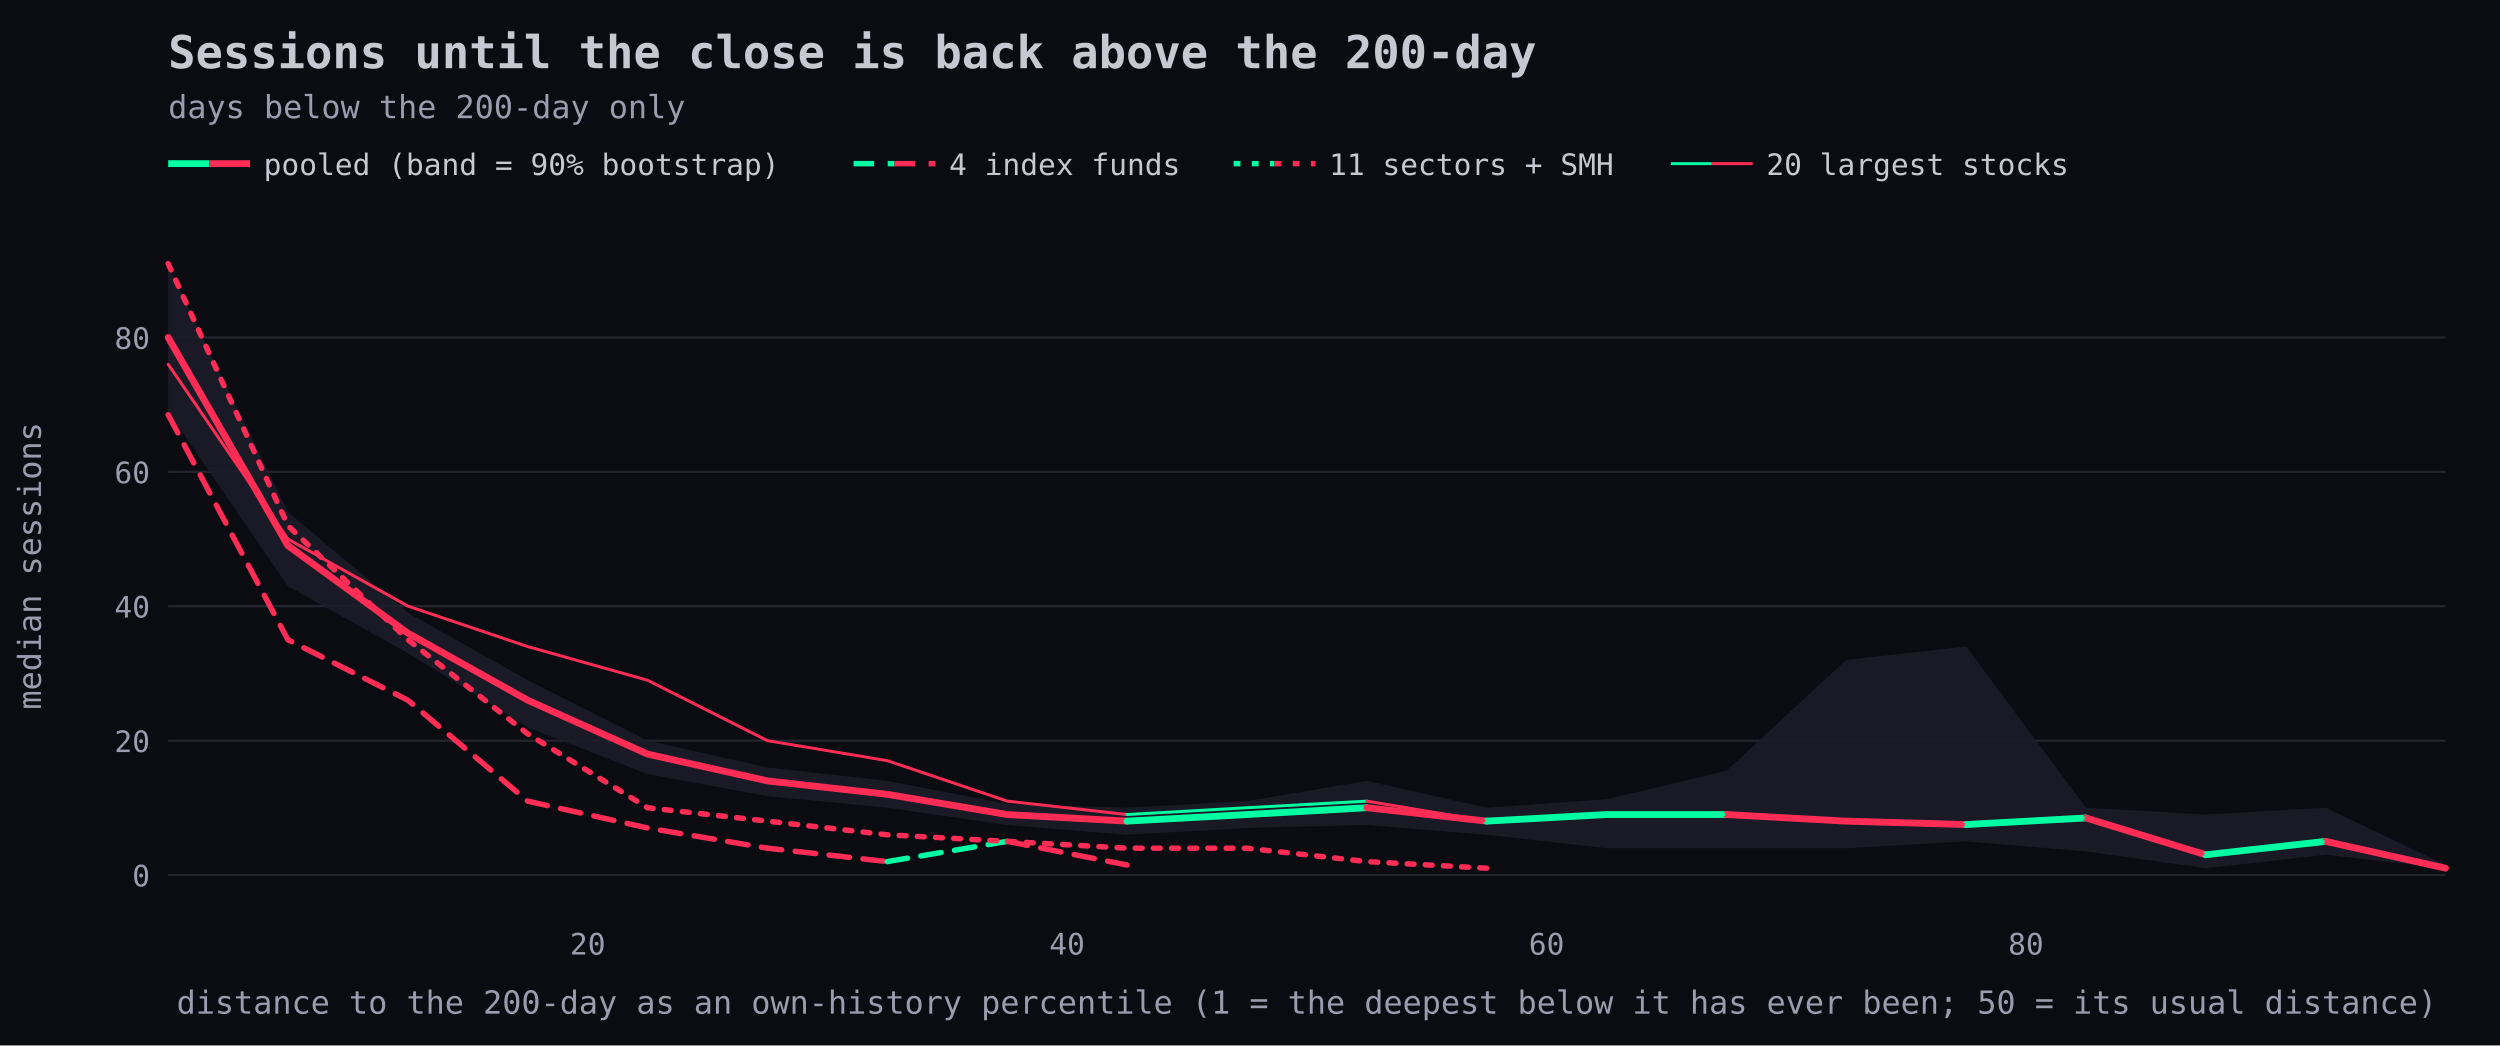
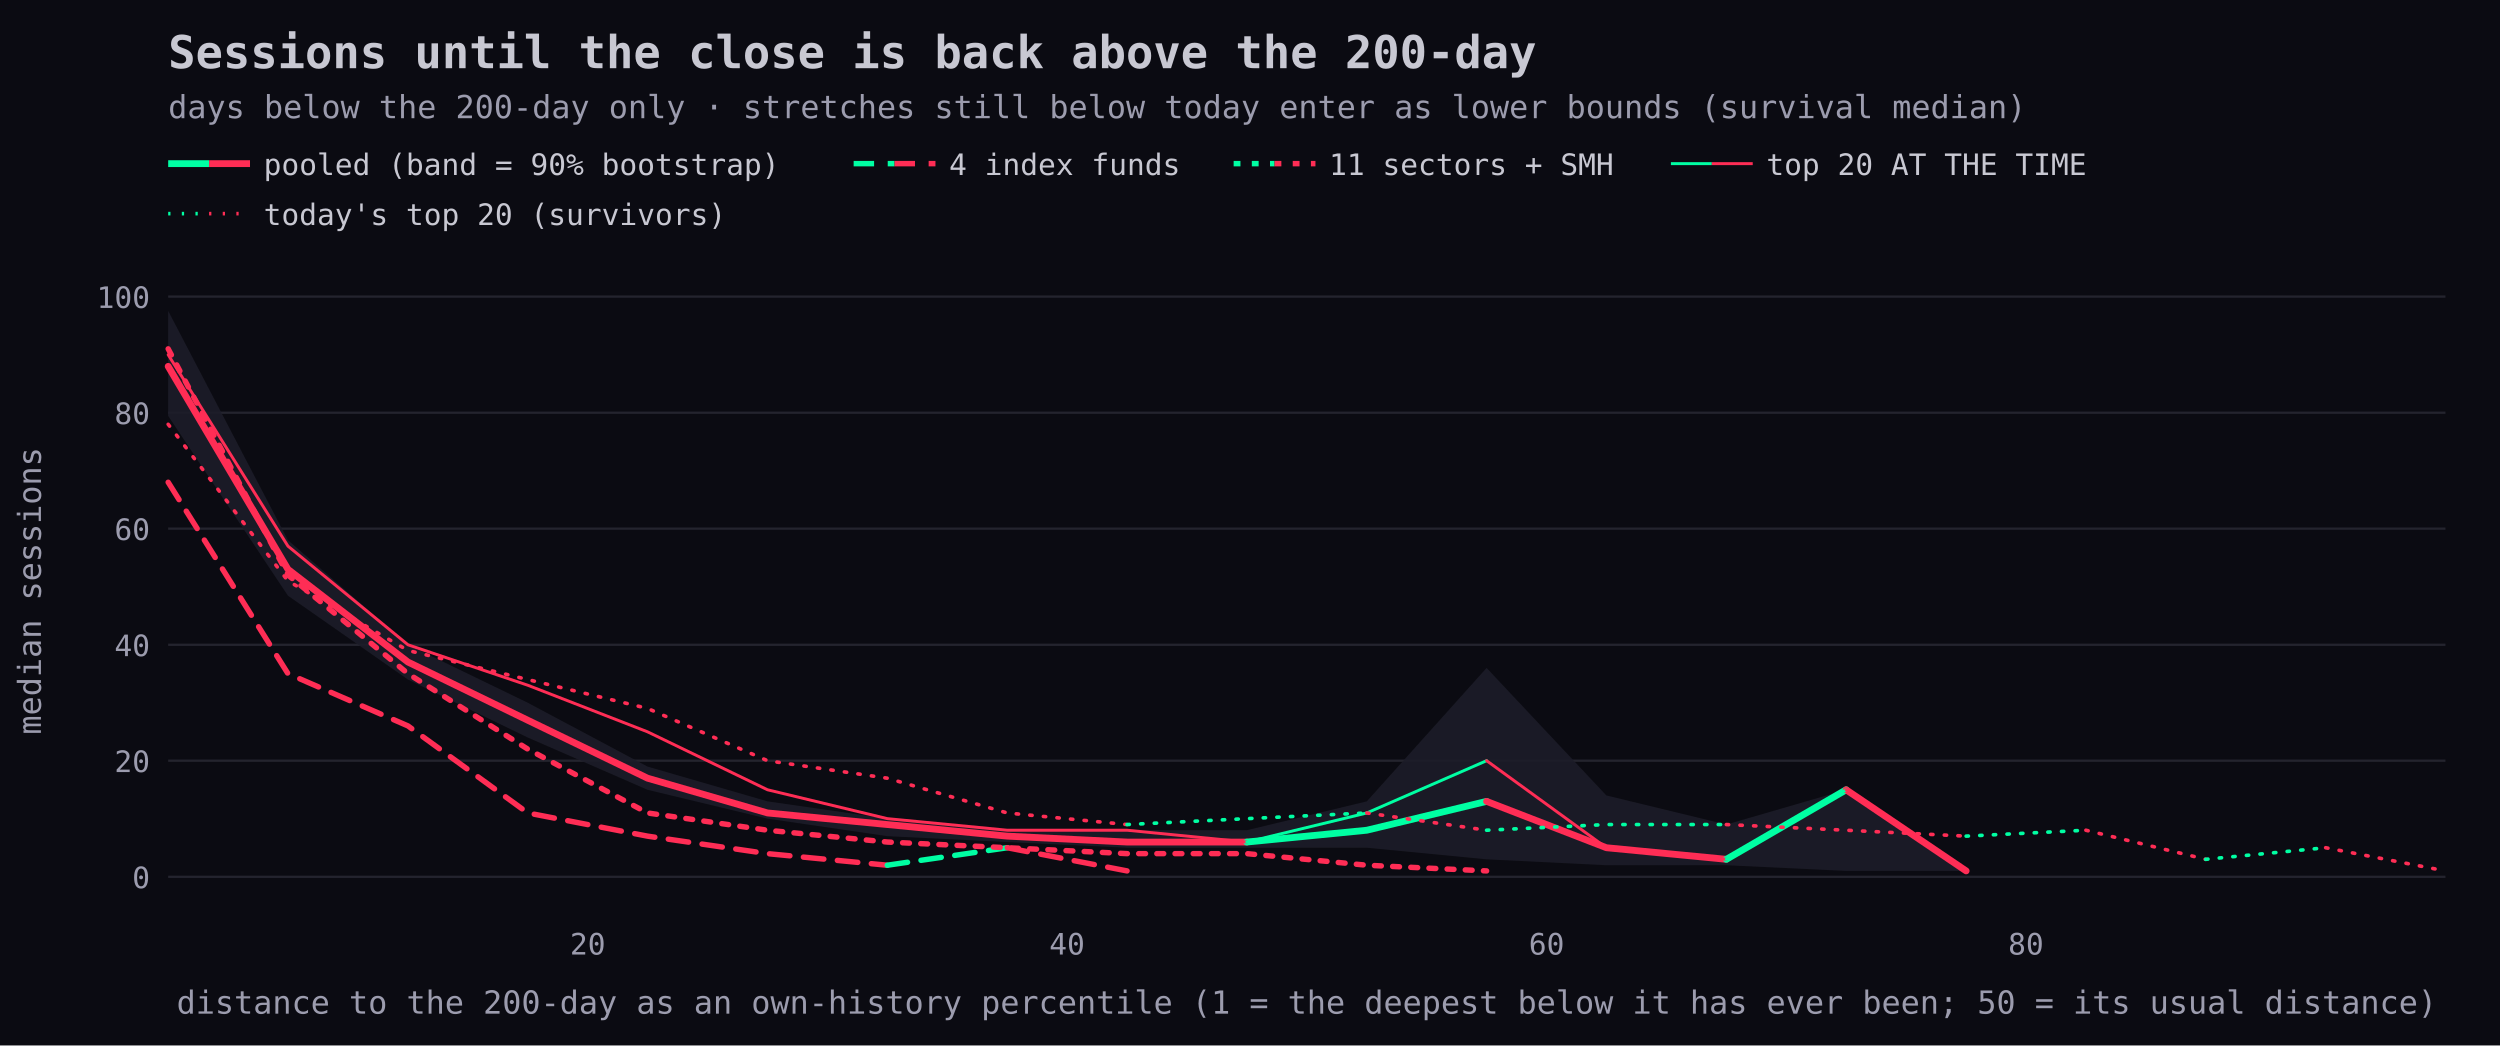
<svg xmlns="http://www.w3.org/2000/svg" viewBox="0 0 1100 460" width="1100" height="460" font-family="ui-monospace,Menlo,monospace">
  <rect width="1100" height="460" fill="#0B0B12" />
  <text x="74" y="30" fill="#C8C8D2" font-size="20" font-weight="600">Sessions until the close is back above the 200-day</text>
-   <text x="74" y="52" fill="#9C9CAE" font-size="14">days below the 200-day only</text>
-   <line x1="74" x2="1076" y1="385" y2="385" stroke="#24242E" stroke-width="1" />
-   <text x="66" y="390" fill="#9C9CAE" font-size="13" text-anchor="end">0</text>
-   <line x1="74" x2="1076" y1="325.9" y2="325.9" stroke="#24242E" stroke-width="1" />
-   <text x="66" y="330.9" fill="#9C9CAE" font-size="13" text-anchor="end">20</text>
-   <line x1="74" x2="1076" y1="266.7" y2="266.7" stroke="#24242E" stroke-width="1" />
-   <text x="66" y="271.7" fill="#9C9CAE" font-size="13" text-anchor="end">40</text>
-   <line x1="74" x2="1076" y1="207.6" y2="207.6" stroke="#24242E" stroke-width="1" />
-   <text x="66" y="212.6" fill="#9C9CAE" font-size="13" text-anchor="end">60</text>
-   <line x1="74" x2="1076" y1="148.5" y2="148.5" stroke="#24242E" stroke-width="1" />
-   <text x="66" y="153.5" fill="#9C9CAE" font-size="13" text-anchor="end">80</text>
+   <text x="74" y="52" fill="#9C9CAE" font-size="14">days below the 200-day only · stretches still below today enter as lower bounds (survival median)</text>
+   <line x1="74" x2="1076" y1="385.8" y2="385.8" stroke="#24242E" stroke-width="1" />
+   <text x="66" y="390.8" fill="#9C9CAE" font-size="13" text-anchor="end">0</text>
+   <line x1="74" x2="1076" y1="334.7" y2="334.7" stroke="#24242E" stroke-width="1" />
+   <text x="66" y="339.7" fill="#9C9CAE" font-size="13" text-anchor="end">20</text>
+   <line x1="74" x2="1076" y1="283.7" y2="283.7" stroke="#24242E" stroke-width="1" />
+   <text x="66" y="288.7" fill="#9C9CAE" font-size="13" text-anchor="end">40</text>
+   <line x1="74" x2="1076" y1="232.6" y2="232.6" stroke="#24242E" stroke-width="1" />
+   <text x="66" y="237.6" fill="#9C9CAE" font-size="13" text-anchor="end">60</text>
+   <line x1="74" x2="1076" y1="181.6" y2="181.6" stroke="#24242E" stroke-width="1" />
+   <text x="66" y="186.6" fill="#9C9CAE" font-size="13" text-anchor="end">80</text>
+   <line x1="74" x2="1076" y1="130.5" y2="130.5" stroke="#24242E" stroke-width="1" />
+   <text x="66" y="135.5" fill="#9C9CAE" font-size="13" text-anchor="end">100</text>
  <text x="258.6" y="420" fill="#9C9CAE" font-size="13" text-anchor="middle">20</text>
  <text x="469.5" y="420" fill="#9C9CAE" font-size="13" text-anchor="middle">40</text>
  <text x="680.5" y="420" fill="#9C9CAE" font-size="13" text-anchor="middle">60</text>
  <text x="891.4" y="420" fill="#9C9CAE" font-size="13" text-anchor="middle">80</text>
-   <path d="M74 117.3 L126.7 225.3 L179.5 269.7 L232.2 299.3 L284.9 325.9 L337.7 337.7 L390.4 343.6 L443.2 353.8 L495.9 355.4 L548.6 352.5 L601.4 343.6 L654.1 355.4 L706.8 351.7 L759.6 339.2 L812.3 290.4 L865.1 284.5 L917.8 355.4 L970.5 358.4 L1023.3 355.4 L1076 380.6 L1076 382 L1023.3 376.1 L970.5 382 L917.8 374.6 L865.1 370.2 L812.3 373.2 L759.6 373.2 L706.8 373.2 L654.1 367.3 L601.4 363 L548.6 364.3 L495.9 367.3 L443.2 363 L390.4 355.4 L337.7 350.3 L284.9 340.6 L232.2 320 L179.5 287.4 L126.7 257.9 L74 181 Z" fill="#1C1C28" opacity="0.9" />
-   <polyline points="74,148.5 126.7,240.1 179.5,278.6 232.2,308.1 284.9,331.8 337.7,343.6 390.4,349.5 443.2,358.4 495.9,361.3" fill="none" stroke="#FF2D55" stroke-width="3" stroke-linejoin="round" stroke-linecap="round" />
-   <polyline points="495.9,361.3 548.6,358.4 601.4,355.4" fill="none" stroke="#00FFA3" stroke-width="3" stroke-linejoin="round" stroke-linecap="round" />
-   <polyline points="601.4,355.4 654.1,361.3" fill="none" stroke="#FF2D55" stroke-width="3" stroke-linejoin="round" stroke-linecap="round" />
-   <polyline points="654.1,361.3 706.8,358.4 759.6,358.4" fill="none" stroke="#00FFA3" stroke-width="3" stroke-linejoin="round" stroke-linecap="round" />
-   <polyline points="759.6,358.4 812.3,361.3 865.1,362.8" fill="none" stroke="#FF2D55" stroke-width="3" stroke-linejoin="round" stroke-linecap="round" />
-   <polyline points="865.1,362.8 917.8,359.9" fill="none" stroke="#00FFA3" stroke-width="3" stroke-linejoin="round" stroke-linecap="round" />
-   <polyline points="917.8,359.9 970.5,376.1" fill="none" stroke="#FF2D55" stroke-width="3" stroke-linejoin="round" stroke-linecap="round" />
-   <polyline points="970.5,376.1 1023.3,370.2" fill="none" stroke="#00FFA3" stroke-width="3" stroke-linejoin="round" stroke-linecap="round" />
-   <polyline points="1023.3,370.2 1076,382" fill="none" stroke="#FF2D55" stroke-width="3" stroke-linejoin="round" stroke-linecap="round" />
-   <polyline points="74,182.5 126.7,281.5 179.5,308.1 232.2,352.5 284.9,364.3 337.7,373.2 390.4,379.1" fill="none" stroke="#FF2D55" stroke-width="2.4" stroke-linejoin="round" stroke-linecap="round" stroke-dasharray="9 6" />
-   <polyline points="390.4,379.1 443.2,370.2" fill="none" stroke="#00FFA3" stroke-width="2.4" stroke-linejoin="round" stroke-linecap="round" stroke-dasharray="9 6" />
-   <polyline points="443.2,370.2 495.9,380.6" fill="none" stroke="#FF2D55" stroke-width="2.4" stroke-linejoin="round" stroke-linecap="round" stroke-dasharray="9 6" />
-   <polyline points="74,116 126.7,231.3 179.5,281.5 232.2,322.9 284.9,355.4 337.7,361.3 390.4,367.3 443.2,370.2 495.9,373.2 548.6,373.2 601.4,379.1 654.1,382" fill="none" stroke="#FF2D55" stroke-width="2.4" stroke-linejoin="round" stroke-linecap="round" stroke-dasharray="3 5" />
-   <polyline points="74,160.3 126.7,237.2 179.5,266.7 232.2,284.5 284.9,299.3 337.7,325.9 390.4,334.7 443.2,352.5 495.9,358.4" fill="none" stroke="#FF2D55" stroke-width="1.3" stroke-linejoin="round" stroke-linecap="round" />
-   <polyline points="495.9,358.4 548.6,355.4 601.4,352.5" fill="none" stroke="#00FFA3" stroke-width="1.3" stroke-linejoin="round" stroke-linecap="round" />
-   <polyline points="601.4,352.5 654.1,361.3" fill="none" stroke="#FF2D55" stroke-width="1.3" stroke-linejoin="round" stroke-linecap="round" />
-   <polyline points="654.1,361.3 706.8,358.4 759.6,358.4" fill="none" stroke="#00FFA3" stroke-width="1.3" stroke-linejoin="round" stroke-linecap="round" />
-   <polyline points="759.6,358.4 812.3,361.3 865.1,362.8" fill="none" stroke="#FF2D55" stroke-width="1.3" stroke-linejoin="round" stroke-linecap="round" />
-   <polyline points="865.1,362.8 917.8,359.9" fill="none" stroke="#00FFA3" stroke-width="1.3" stroke-linejoin="round" stroke-linecap="round" />
-   <polyline points="917.8,359.9 970.5,376.1" fill="none" stroke="#FF2D55" stroke-width="1.3" stroke-linejoin="round" stroke-linecap="round" />
-   <polyline points="970.5,376.1 1023.3,370.2" fill="none" stroke="#00FFA3" stroke-width="1.3" stroke-linejoin="round" stroke-linecap="round" />
-   <polyline points="1023.3,370.2 1076,382" fill="none" stroke="#FF2D55" stroke-width="1.3" stroke-linejoin="round" stroke-linecap="round" />
+   <path d="M74 136.8 L126.7 237.7 L179.5 283.7 L232.2 309.2 L284.9 337.3 L337.7 352.6 L390.4 360.2 L443.2 365.3 L495.9 365.3 L548.6 365.3 L601.4 352.6 L654.1 293.9 L706.8 350 L759.6 362.8 L812.3 347.5 L865.1 383.2 L865.1 383.2 L812.3 383.2 L759.6 380.7 L706.8 380.7 L654.1 378.1 L601.4 373 L548.6 373 L495.9 373 L443.2 370.5 L390.4 367.9 L337.7 360.2 L284.9 347.5 L232.2 324.5 L179.5 299 L126.7 262.1 L74 183 Z" fill="#1C1C28" opacity="0.9" />
+   <polyline points="74,161.2 126.7,250.5 179.5,291.3 232.2,316.9 284.9,342.4 337.7,357.7 390.4,362.8 443.2,367.9 495.9,370.5 548.6,370.5" fill="none" stroke="#FF2D55" stroke-width="3" stroke-linejoin="round" stroke-linecap="round" />
+   <polyline points="548.6,370.5 601.4,365.3 654.1,352.6" fill="none" stroke="#00FFA3" stroke-width="3" stroke-linejoin="round" stroke-linecap="round" />
+   <polyline points="654.1,352.6 706.8,373 759.6,378.1" fill="none" stroke="#FF2D55" stroke-width="3" stroke-linejoin="round" stroke-linecap="round" />
+   <polyline points="759.6,378.1 812.3,347.5" fill="none" stroke="#00FFA3" stroke-width="3" stroke-linejoin="round" stroke-linecap="round" />
+   <polyline points="812.3,347.5 865.1,383.2" fill="none" stroke="#FF2D55" stroke-width="3" stroke-linejoin="round" stroke-linecap="round" />
+   <polyline points="74,212.2 126.7,296.4 179.5,319.4 232.2,357.7 284.9,367.9 337.7,375.6 390.4,380.7" fill="none" stroke="#FF2D55" stroke-width="2.4" stroke-linejoin="round" stroke-linecap="round" stroke-dasharray="9 6" />
+   <polyline points="390.4,380.7 443.2,373" fill="none" stroke="#00FFA3" stroke-width="2.4" stroke-linejoin="round" stroke-linecap="round" stroke-dasharray="9 6" />
+   <polyline points="443.2,373 495.9,383.2" fill="none" stroke="#FF2D55" stroke-width="2.4" stroke-linejoin="round" stroke-linecap="round" stroke-dasharray="9 6" />
+   <polyline points="74,153.5 126.7,253 179.5,296.4 232.2,329.6 284.9,357.7 337.7,365.3 390.4,370.5 443.2,373 495.9,375.6 548.6,375.6 601.4,380.7 654.1,383.2" fill="none" stroke="#FF2D55" stroke-width="2.4" stroke-linejoin="round" stroke-linecap="round" stroke-dasharray="3 5" />
+   <polyline points="74,156.1 126.7,240.3 179.5,283.7 232.2,301.5 284.9,322 337.7,347.5 390.4,360.2 443.2,365.3 495.9,365.3 548.6,370.5" fill="none" stroke="#FF2D55" stroke-width="1.3" stroke-linejoin="round" stroke-linecap="round" />
+   <polyline points="548.6,370.5 601.4,357.7 654.1,334.7" fill="none" stroke="#00FFA3" stroke-width="1.3" stroke-linejoin="round" stroke-linecap="round" />
+   <polyline points="654.1,334.7 706.8,373 759.6,378.1" fill="none" stroke="#FF2D55" stroke-width="1.3" stroke-linejoin="round" stroke-linecap="round" />
+   <polyline points="759.6,378.1 812.3,347.5" fill="none" stroke="#00FFA3" stroke-width="1.3" stroke-linejoin="round" stroke-linecap="round" />
+   <polyline points="812.3,347.5 865.1,383.2" fill="none" stroke="#FF2D55" stroke-width="1.3" stroke-linejoin="round" stroke-linecap="round" />
+   <polyline points="74,186.7 126.7,255.6 179.5,286.2 232.2,299 284.9,311.7 337.7,334.7 390.4,342.4 443.2,357.7 495.9,362.8" fill="none" stroke="#FF2D55" stroke-width="1.6" stroke-linejoin="round" stroke-linecap="round" stroke-dasharray="1 5" />
+   <polyline points="495.9,362.8 548.6,360.2 601.4,357.7" fill="none" stroke="#00FFA3" stroke-width="1.6" stroke-linejoin="round" stroke-linecap="round" stroke-dasharray="1 5" />
+   <polyline points="601.4,357.7 654.1,365.3" fill="none" stroke="#FF2D55" stroke-width="1.6" stroke-linejoin="round" stroke-linecap="round" stroke-dasharray="1 5" />
+   <polyline points="654.1,365.3 706.8,362.8 759.6,362.8" fill="none" stroke="#00FFA3" stroke-width="1.6" stroke-linejoin="round" stroke-linecap="round" stroke-dasharray="1 5" />
+   <polyline points="759.6,362.8 812.3,365.3 865.1,367.9" fill="none" stroke="#FF2D55" stroke-width="1.6" stroke-linejoin="round" stroke-linecap="round" stroke-dasharray="1 5" />
+   <polyline points="865.1,367.9 917.8,365.3" fill="none" stroke="#00FFA3" stroke-width="1.6" stroke-linejoin="round" stroke-linecap="round" stroke-dasharray="1 5" />
+   <polyline points="917.8,365.3 970.5,378.1" fill="none" stroke="#FF2D55" stroke-width="1.6" stroke-linejoin="round" stroke-linecap="round" stroke-dasharray="1 5" />
+   <polyline points="970.5,378.1 1023.3,373" fill="none" stroke="#00FFA3" stroke-width="1.6" stroke-linejoin="round" stroke-linecap="round" stroke-dasharray="1 5" />
+   <polyline points="1023.3,373 1076,383.2" fill="none" stroke="#FF2D55" stroke-width="1.6" stroke-linejoin="round" stroke-linecap="round" stroke-dasharray="1 5" />
  <text x="575" y="446" fill="#9C9CAE" font-size="14" text-anchor="middle">distance to the 200-day as an own-history percentile (1 = the deepest below it has ever been; 50 = its usual distance)</text>
-   <text transform="translate(18 249) rotate(-90)" fill="#9C9CAE" font-size="14" text-anchor="middle">median sessions</text>
+   <text transform="translate(18 260) rotate(-90)" fill="#9C9CAE" font-size="14" text-anchor="middle">median sessions</text>
  <line x1="74" x2="92" y1="72" y2="72" stroke="#00FFA3" stroke-width="3" />
  <line x1="92" x2="110" y1="72" y2="72" stroke="#FF2D55" stroke-width="3" />
  <text x="116" y="77" fill="#C8C8D2" font-size="13">pooled (band = 90% bootstrap)</text>
  <line x1="375.6" x2="393.6" y1="72" y2="72" stroke="#00FFA3" stroke-width="2.4" stroke-dasharray="9 6" />
  <line x1="393.6" x2="411.6" y1="72" y2="72" stroke="#FF2D55" stroke-width="2.4" stroke-dasharray="9 6" />
  <text x="417.6" y="77" fill="#C8C8D2" font-size="13">4 index funds</text>
  <line x1="542.8" x2="560.8" y1="72" y2="72" stroke="#00FFA3" stroke-width="2.4" stroke-dasharray="3 5" />
  <line x1="560.8" x2="578.8" y1="72" y2="72" stroke="#FF2D55" stroke-width="2.4" stroke-dasharray="3 5" />
  <text x="584.8" y="77" fill="#C8C8D2" font-size="13">11 sectors + SMH</text>
  <line x1="735.2" x2="753.2" y1="72" y2="72" stroke="#00FFA3" stroke-width="1.3" />
  <line x1="753.2" x2="771.2" y1="72" y2="72" stroke="#FF2D55" stroke-width="1.3" />
-   <text x="777.2" y="77" fill="#C8C8D2" font-size="13">20 largest stocks</text>
+   <text x="777.2" y="77" fill="#C8C8D2" font-size="13">top 20 AT THE TIME</text>
+   <line x1="74" x2="92" y1="94" y2="94" stroke="#00FFA3" stroke-width="1.6" stroke-dasharray="1 5" />
+   <line x1="92" x2="110" y1="94" y2="94" stroke="#FF2D55" stroke-width="1.6" stroke-dasharray="1 5" />
+   <text x="116" y="99" fill="#C8C8D2" font-size="13">today's top 20 (survivors)</text>
</svg>
